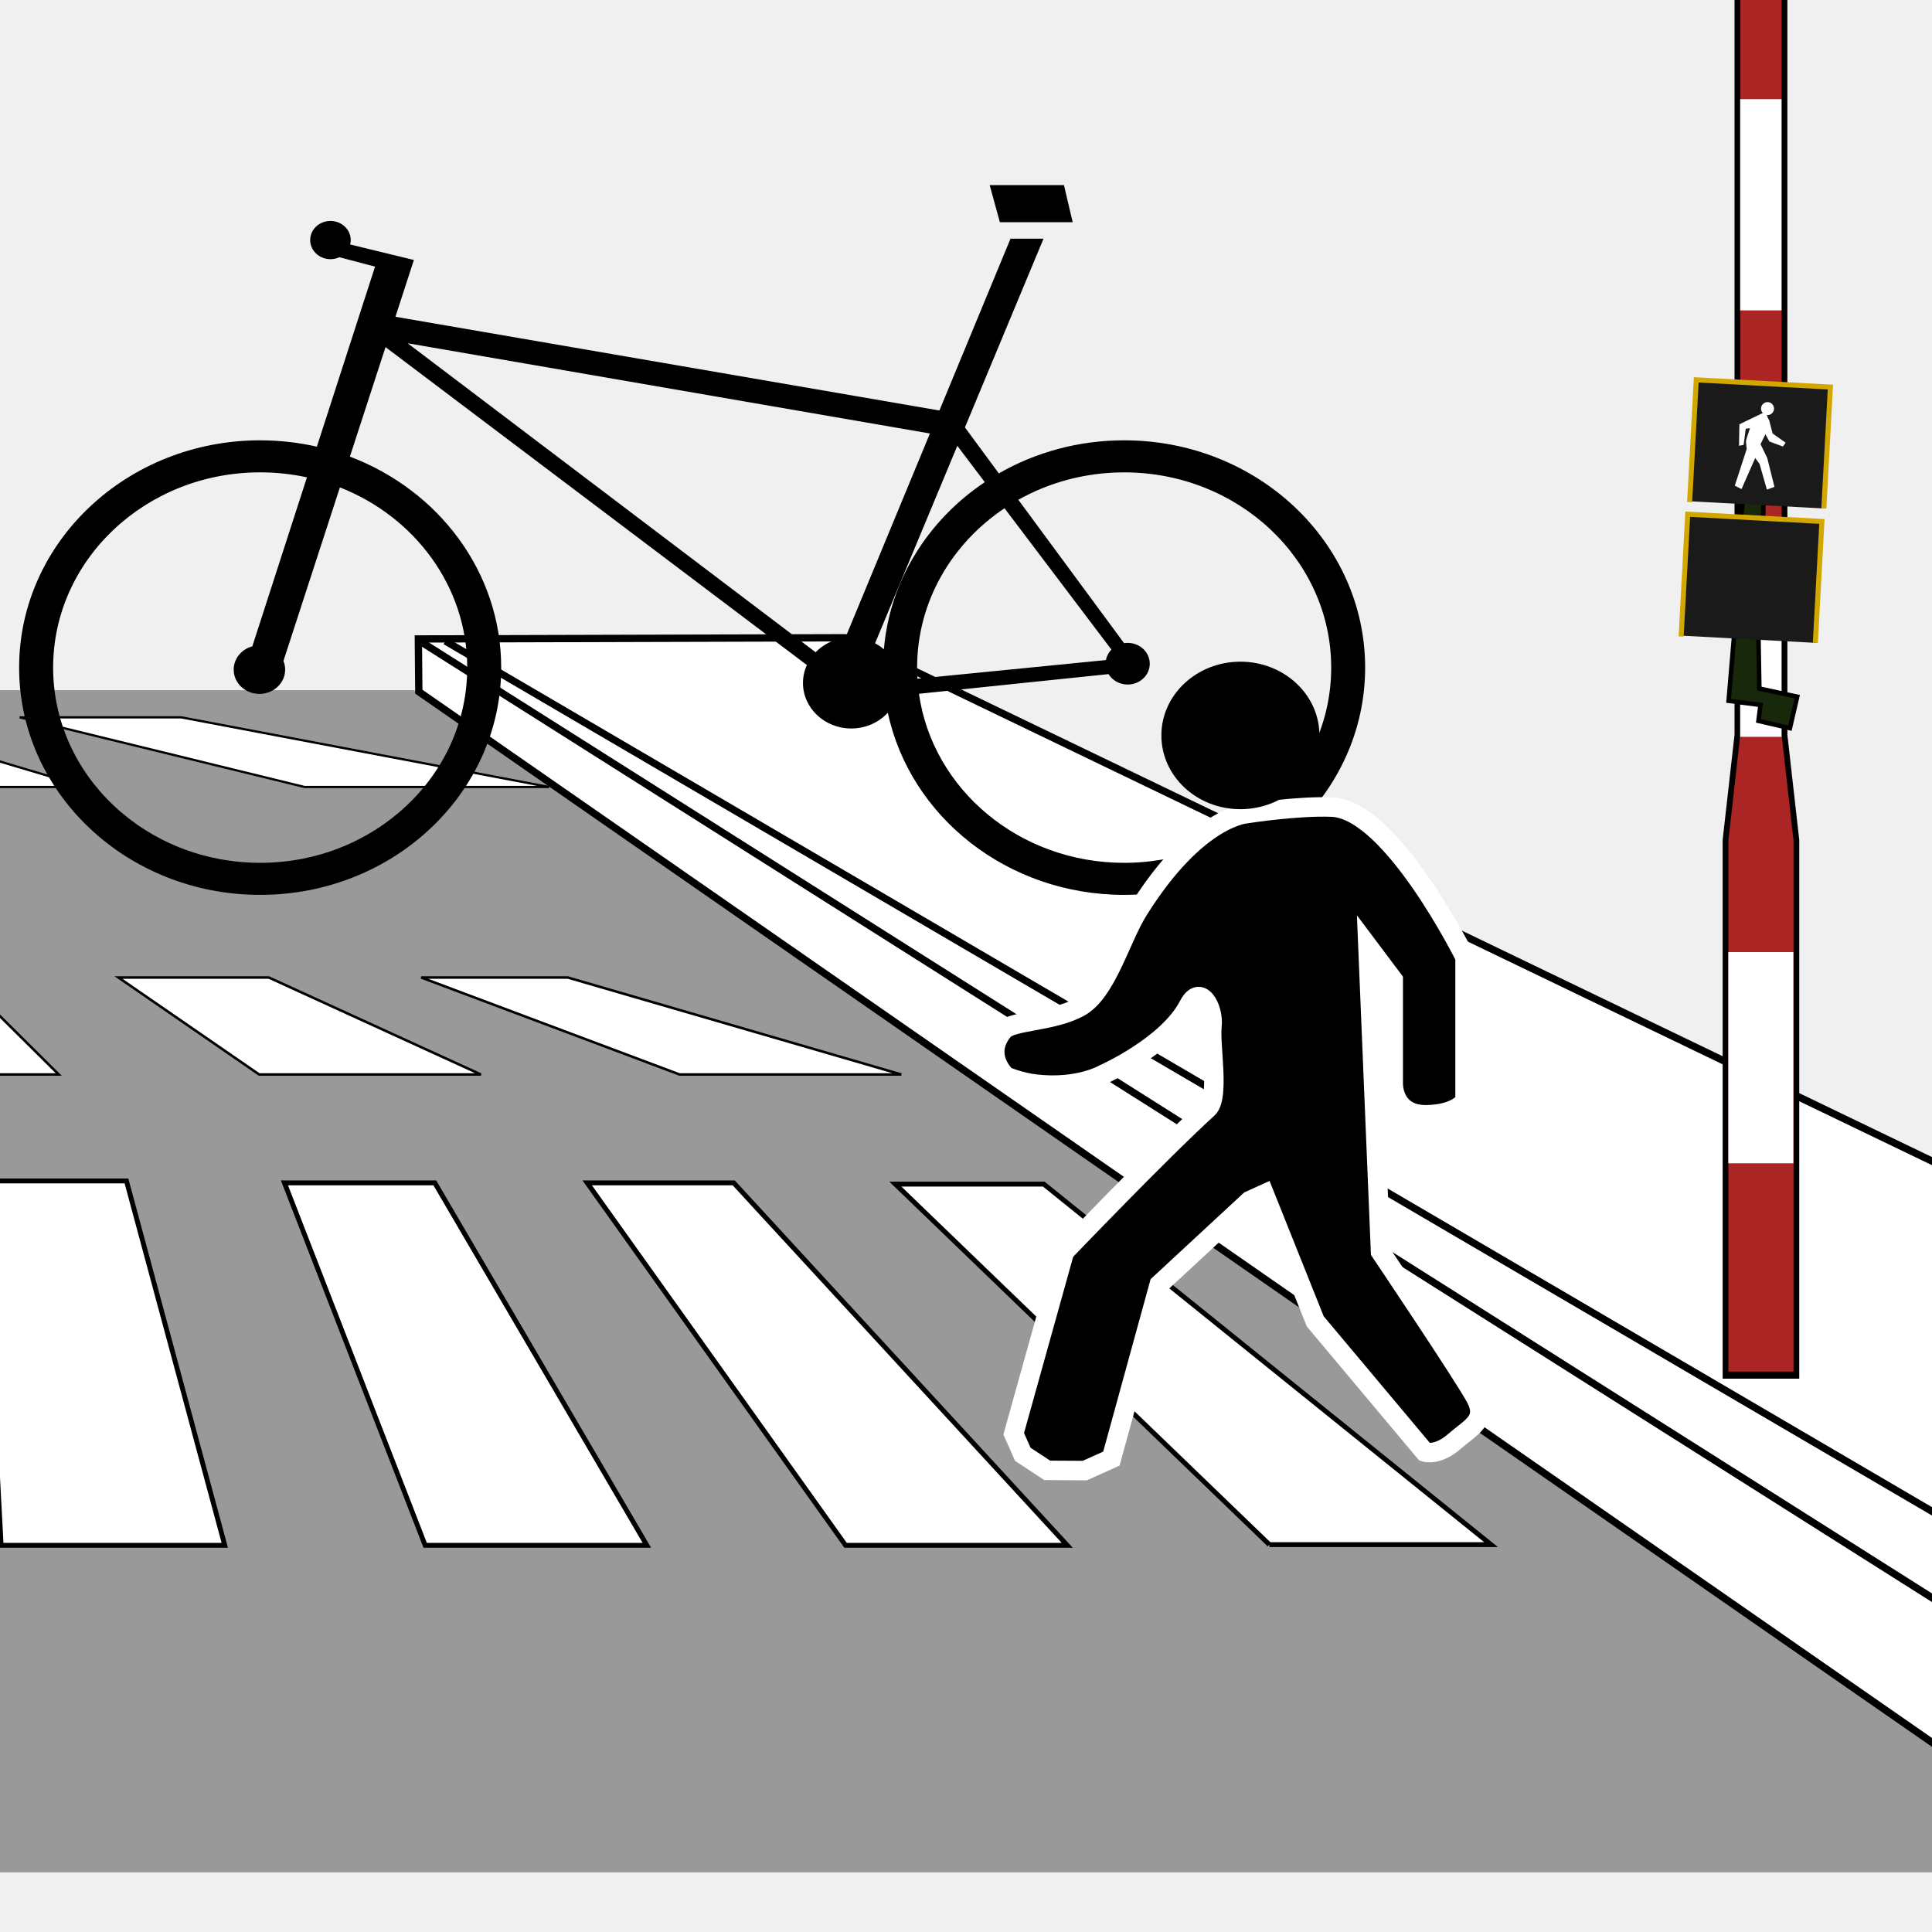
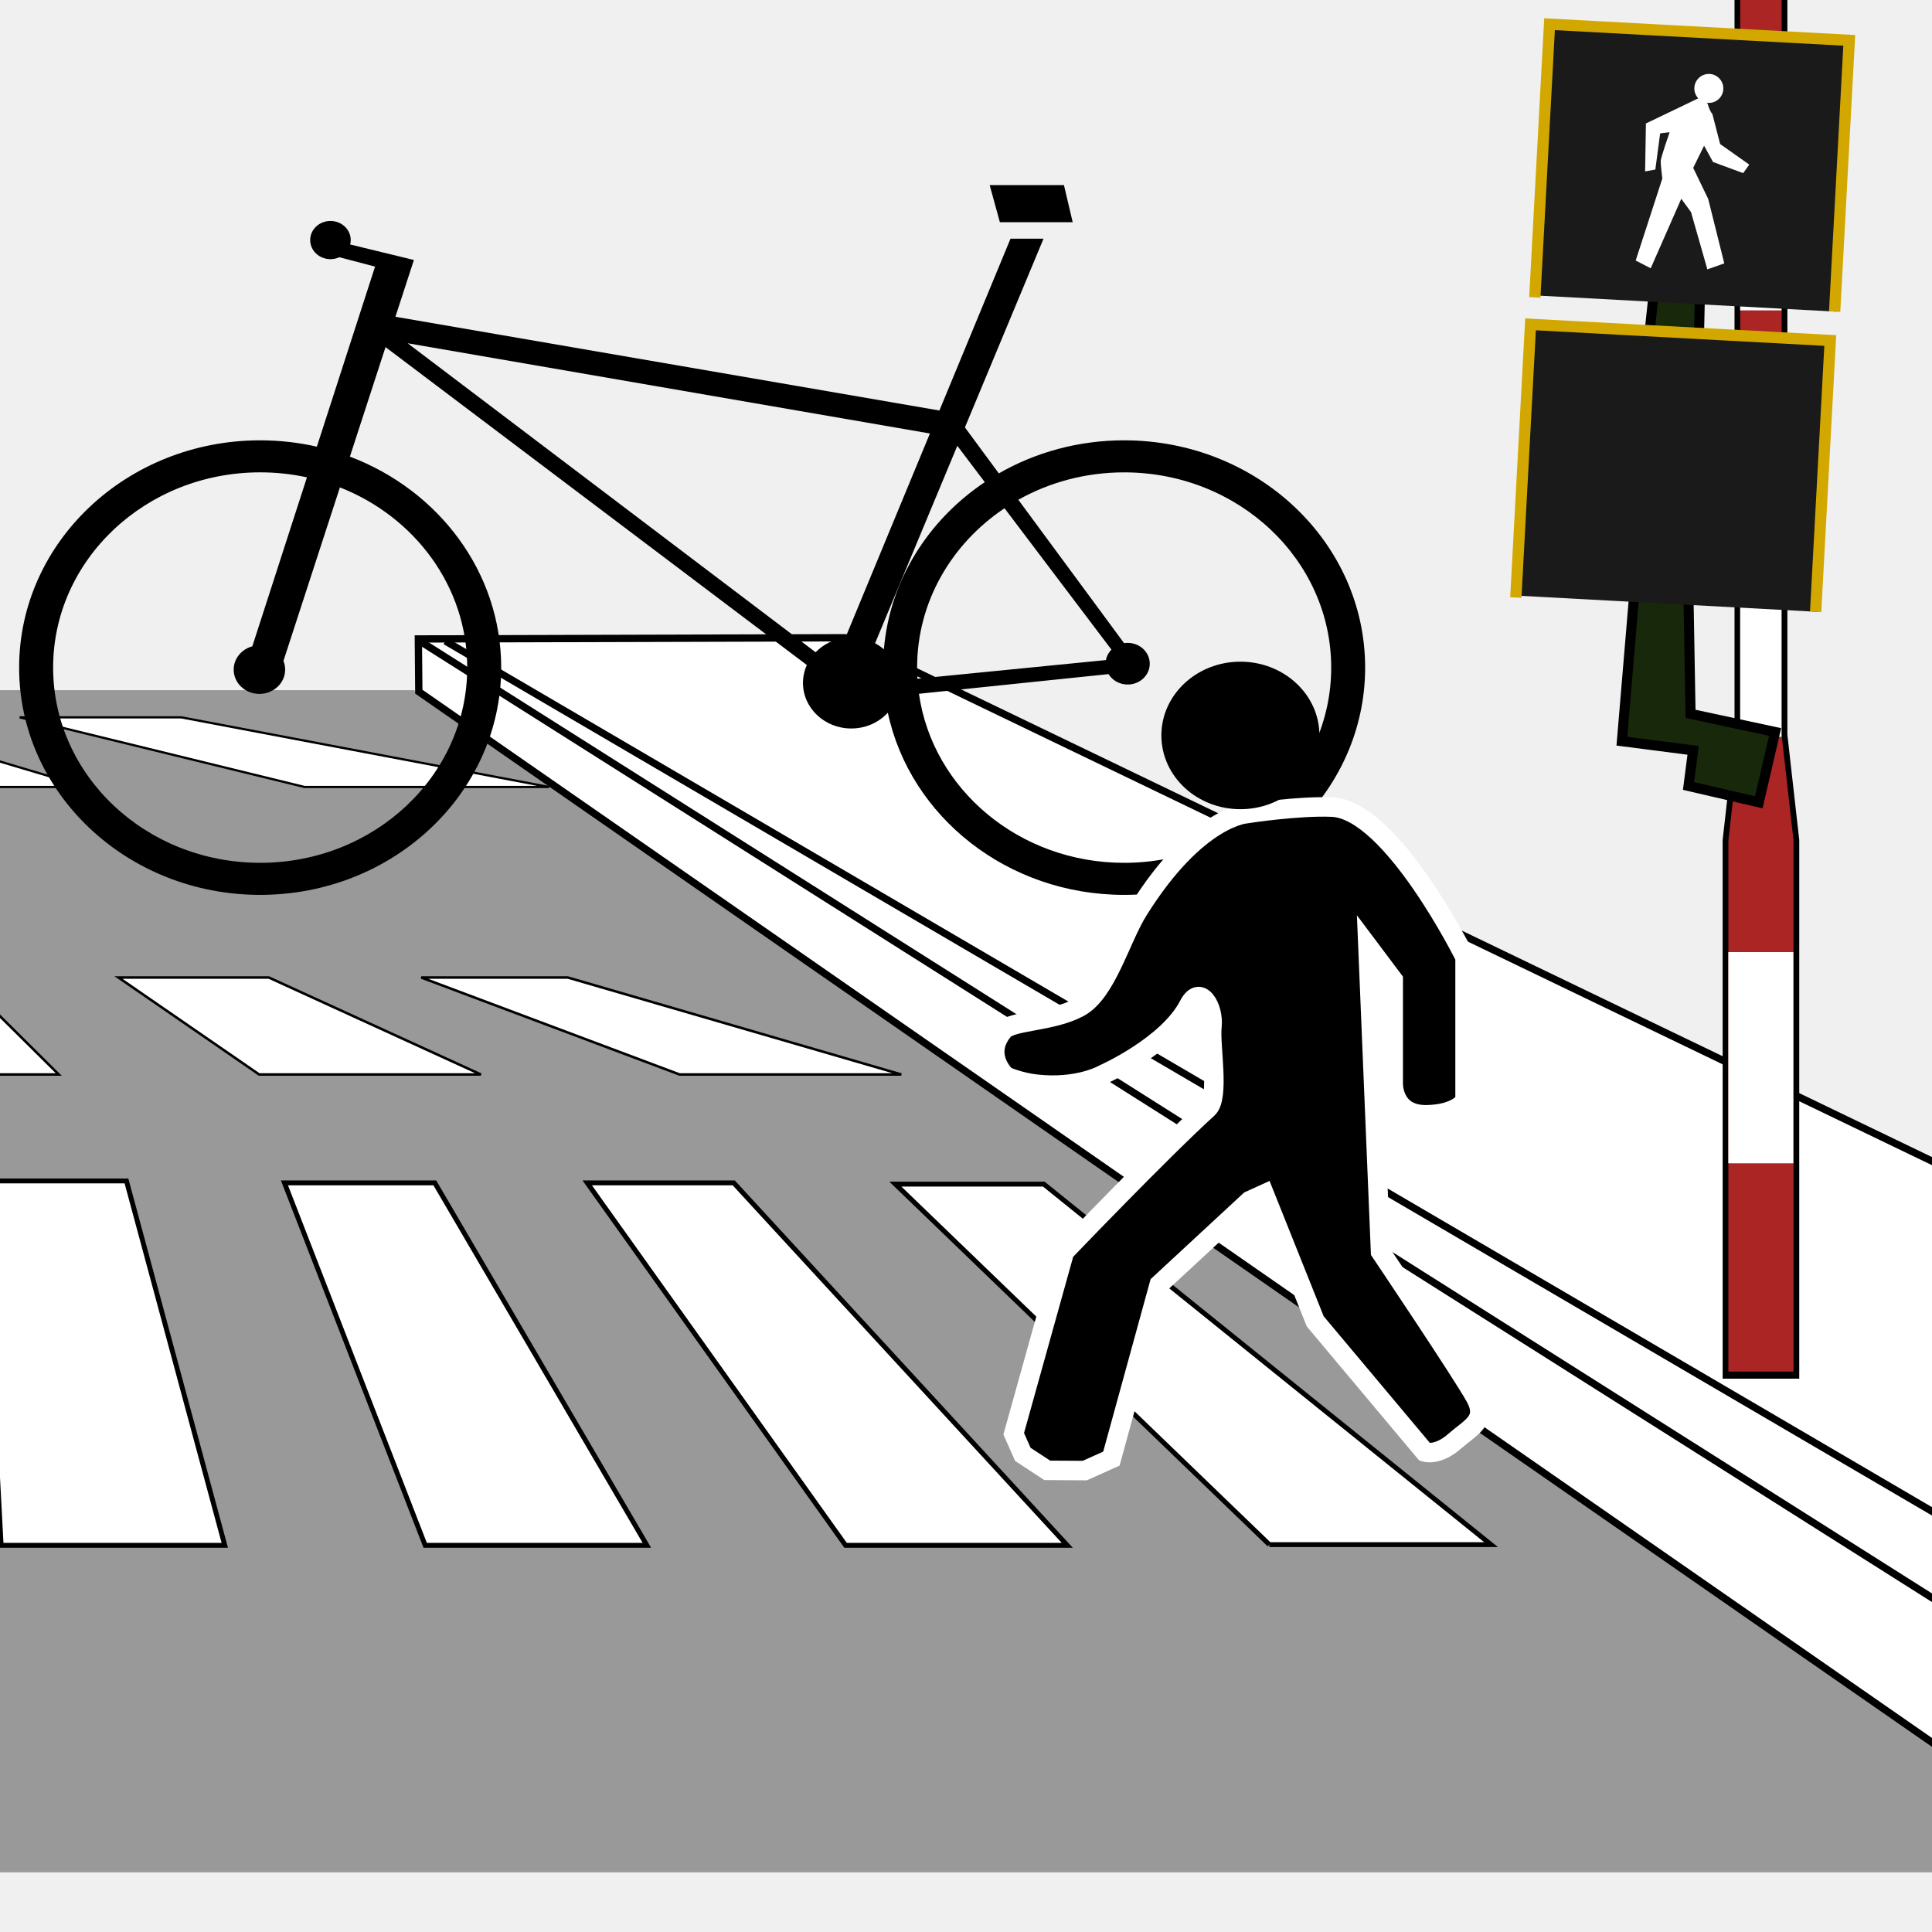
<svg xmlns="http://www.w3.org/2000/svg" xmlns:xlink="http://www.w3.org/1999/xlink" width="793.701" height="793.701" viewBox="0 0 210 210" version="1.1" id="svg8">
  <defs id="defs2">
    <clipPath clipPathUnits="userSpaceOnUse" id="clipPath1880">
      <path id="path1882" style="fill:#ff0000;fill-opacity:1;fill-rule:nonzero;stroke:none;stroke-width:0.265px;stroke-linecap:butt;stroke-linejoin:miter;stroke-opacity:1" d="M -51.405,-15.119 H 256.268 V 235.101 H -51.405 Z" />
    </clipPath>
    <filter id="at" x="-0.216" y="-0.216" width="1.432" height="1.432" color-interpolation-filters="sRGB">
      <feGaussianBlur stdDeviation="0.72" id="feGaussianBlur3651" />
    </filter>
    <filter id="au" x="-0.059" y="-0.041" width="1.117" height="1.081" color-interpolation-filters="sRGB">
      <feGaussianBlur stdDeviation="1.1" id="feGaussianBlur3654" />
    </filter>
    <filter id="av" x="-0.012" y="-0.012" width="1.024" height="1.024" color-interpolation-filters="sRGB">
      <feGaussianBlur stdDeviation="1.647" id="feGaussianBlur3657" />
    </filter>
    <linearGradient id="cj" x1="144.64" x2="253.75" y1="656.06" y2="544.06" gradientTransform="matrix(0.93357,0,0,0.93357,-6.6367,-69.781)" gradientUnits="userSpaceOnUse">
      <stop stop-color="#007800" offset="0" id="stop3660" />
      <stop stop-color="#007800" stop-opacity="0" offset="1" id="stop3662" />
    </linearGradient>
    <linearGradient xlink:href="#ay" id="linearGradient4652" gradientUnits="userSpaceOnUse" x1="264.96" y1="425.05" x2="373.77" y2="561.64" />
    <linearGradient id="ay" x1="264.96" x2="373.77" y1="425.05" y2="561.64" gradientUnits="userSpaceOnUse">
      <stop stop-color="#040" offset="0" id="stop3665" />
      <stop stop-color="#040" stop-opacity=".722" offset=".349" id="stop3667" />
      <stop stop-color="#004600" stop-opacity=".392" offset=".718" id="stop3669" />
      <stop stop-color="#004700" stop-opacity=".212" offset="1" id="stop3671" />
      <stop stop-color="#004900" stop-opacity="0" offset="1" id="stop3673" />
    </linearGradient>
    <linearGradient id="az" x1="413.71" x2="497.79" y1="257.78" y2="226.96" gradientUnits="userSpaceOnUse">
      <stop stop-color="#00c000" offset="0" id="stop3676" />
      <stop stop-color="#00c000" stop-opacity=".341" offset="1" id="stop3678" />
    </linearGradient>
    <filter id="ax" x="-0.013" y="-0.011" width="1.025" height="1.023" color-interpolation-filters="sRGB">
      <feGaussianBlur stdDeviation="0.924" id="feGaussianBlur3641" />
    </filter>
    <linearGradient id="ba" x1="229.85" x2="122.79" y1="415.98" y2="551.98" gradientTransform="matrix(1.1179,0,0,1.1881,-31.296,-193.33)" gradientUnits="userSpaceOnUse">
      <stop stop-color="#8aff87" offset="0" id="stop3681" />
      <stop stop-color="#04c800" offset="1" id="stop3683" />
    </linearGradient>
    <linearGradient id="bb" x1="-620.07" x2="-591.02" y1="138.17" y2="111.39" gradientTransform="matrix(1.8737,0,0,1.7681,592.55,60.518)" gradientUnits="userSpaceOnUse">
      <stop stop-color="#8eff64" offset="0" id="stop3686" />
      <stop stop-color="#4fff0a" stop-opacity="0" offset="1" id="stop3688" />
    </linearGradient>
    <linearGradient xlink:href="#ay" id="linearGradient5501" gradientUnits="userSpaceOnUse" x1="264.96" y1="425.05" x2="373.77" y2="561.64" />
  </defs>
  <g id="layer2" style="display:inline">
    <path d="M -303.319,203.515 H 230.372 L 45.013,75.018 h -163.42 z" fill="#999999" fill-rule="evenodd" id="path901" style="stroke-width:0.265" />
    <path d="m 91.889,69.32 241.909,116.517 c -34.7,-0.17 -69.408,0.508 -104.106,0 l 0.004,17.233 L 45.523,75.182 45.473,69.451 Z" fill="#ffffff" fill-rule="evenodd" stroke="#000000" stroke-width="0.794" id="path909" />
    <path d="M 230.319,186.524 45.614,69.668" fill="none" stroke="#000000" stroke-width="0.794" id="path911" />
    <path d="M 247.348,186.14 48.408,69.678" fill="none" stroke="#000000" stroke-dashoffset="13" stroke-width="0.786" id="path943" />
    <g transform="matrix(0.207473,0,0,0.257525,129.582,172.1226)" id="g955">
      <path d="m 342.91,-752.03 c 0,25.537 -20.702,46.238 -46.238,46.238 -25.537,0 -46.238,-20.702 -46.238,-46.238 0,-25.537 20.702,-46.238 46.238,-46.238 25.537,0 46.238,20.702 46.238,46.238 z" color="#000000" fill="#ffffff" stroke="#000000" stroke-width="3" id="path945" />
      <path d="m 275.62,-712.22 v 9.531 h 1.531 c 0.007,0.804 0.02,0.96 0.062,2 0.082,1.995 1.413,2.445 3.531,4.562 1.444,1.444 3.639,1.735 4.906,1.781 v 336.16 l -6.219,44.438 v 225.78 h 37.125 v -225.78 l -6.219,-44.438 v -336.41 c 1.011,-0.246 2.085,-0.71 2.906,-1.531 2.118,-2.118 3.337,-2.575 3.531,-4.562 0.101,-1.04 0.087,-1.079 0.094,-2 h 1.688 v -9.531 z" fill="#ab2524" fill-rule="evenodd" stroke="#000000" stroke-dashoffset="13" stroke-width="3" id="path947" />
      <path d="m 287.1,-446.52 h 21.673 v 89.146 H 287.1 Z" fill="#ffffff" fill-rule="evenodd" id="path949" />
      <path d="m 280.89,-266.52 h 34.081 v 89.146 H 280.89 Z" fill="#ffffff" fill-rule="evenodd" id="path951" />
      <path d="m 287.1,-626.52 h 21.673 v 89.146 H 287.1 Z" fill="#ffffff" fill-rule="evenodd" id="path953" />
    </g>
  </g>
  <g id="layer9" style="display:inline">
    <path d="M 0.125,167.969 H 24.433 L 13.746,128.364 H -1.971 Z" fill="#ffffff" fill-rule="evenodd" stroke="#000000" stroke-width="0.529" id="path913" style="display:inline" />
    <path d="M 46.215,167.969 H 70.313 L 47.263,128.573 h -16.345 z" fill="#ffffff" fill-rule="evenodd" stroke="#000000" stroke-width="0.529" id="path915" style="display:inline" />
    <path d="M 91.909,167.969 H 116.007 L 79.754,128.573 h -15.926 l 28.08,39.396 z" fill="#ffffff" fill-rule="evenodd" stroke="#000000" stroke-width="0.529" id="path917" style="display:inline" />
    <path d="m 137.973,167.893 h 24.098 L 113.456,128.708 H 97.321 l 40.653,39.185 z" fill="#ffffff" fill-rule="evenodd" stroke="#000000" stroke-width="0.529" id="path919" style="display:inline" />
  </g>
  <g id="layer11">
    <path d="M -17.923,116.793 H 6.387 L -4.301,106.194 h -15.717 z" fill="#ffffff" fill-rule="evenodd" stroke="#000000" stroke-width="0.274" id="path913-1" style="display:inline" />
    <path d="M 28.171,116.793 H 52.271 L 29.219,106.25 H 12.873 Z" fill="#ffffff" fill-rule="evenodd" stroke="#000000" stroke-width="0.274" id="path915-6" style="display:inline" />
    <path d="m 73.868,116.793 h 24.1 L 61.712,106.25 h -15.927 l 28.082,10.543 z" fill="#ffffff" fill-rule="evenodd" stroke="#000000" stroke-width="0.274" id="path917-2" style="display:inline" />
    <path d="M -17.289,85.543 H 9.288 L -16.133,77.971 h -18.026 z" fill="#ffffff" fill-rule="evenodd" stroke="#000000" stroke-width="0.244" id="path915-6-3" style="display:inline" />
    <path d="M 33.104,85.543 H 59.681 L 19.699,77.971 H 2.135 l 30.968,7.572 z" fill="#ffffff" fill-rule="evenodd" stroke="#000000" stroke-width="0.244" id="path917-2-9" style="display:inline" />
  </g>
  <g id="layer12">
    <polygon points="619.07,109.89 757.56,109.89 776.95,35.107 635.69,35.107 " id="polygon5564" transform="matrix(-0.05715145,0,0,0.05388841,151.9778,18.23116)" />
    <path d="m 28.279,47.862 c 2.123,0 4.186,0.24 6.162,0.689 l 6.326,-19.571 -3.877,-1.021 c -0.293,0.136 -0.622,0.212 -0.971,0.212 -1.217,0 -2.203,-0.93 -2.203,-2.077 0,-1.147 0.986,-2.077 2.203,-2.077 1.217,0 2.203,0.93 2.203,2.077 0,0.166 -0.021,0.327 -0.06,0.481 l 6.927,1.683 -2.009,6.173 59.129,10.189 7.73,-18.677 h 3.588 l -8.544,20.515 3.686,4.998 c 3.968,-2.281 8.63,-3.595 13.617,-3.595 14.47,0 26.199,11.06 26.199,24.704 0,13.643 -11.73,24.704 -26.199,24.704 -12.689,0 -23.271,-8.507 -25.683,-19.802 -0.963,1.05 -2.385,1.716 -3.973,1.716 -2.9,0 -5.25,-2.216 -5.25,-4.951 0,-0.691 0.151,-1.349 0.422,-1.946 L 41.905,37.729 38.032,49.632 c 9.638,3.648 16.445,12.54 16.445,22.933 0,13.643 -11.73,24.704 -26.199,24.704 -14.47,0 -26.199,-11.06 -26.199,-24.704 0,-13.643 11.73,-24.704 26.199,-24.704 z m 93.911,45.924 c 12.429,0 22.506,-9.501 22.506,-21.221 0,-11.72 -10.076,-21.221 -22.506,-21.221 -4.204,0 -8.137,1.088 -11.503,2.979 l 11.494,15.585 c 0.128,-0.02 0.258,-0.03 0.392,-0.03 1.326,0 2.401,1.014 2.401,2.264 0,1.25 -1.075,2.264 -2.401,2.264 -0.889,0 -1.665,-0.456 -2.08,-1.133 l -20.607,2.138 c 1.475,10.374 10.898,18.375 22.303,18.375 z M 99.722,73.774 120.21,71.746 c 0.081,-0.434 0.293,-0.825 0.597,-1.136 L 109.187,55.244 c -5.749,3.844 -9.502,10.17 -9.502,17.322 1e-5,0.406 0.013,0.809 0.037,1.209 z m -3.646,-3.197 c 0.633,-7.499 4.817,-14.054 10.967,-18.17 l -2.987,-3.95 -8.94,21.464 c 0.346,0.185 0.669,0.405 0.96,0.656 z m -7.421,0.319 c 0.824,-0.851 1.958,-1.429 3.234,-1.577 L 101.079,47.118 44.31,37.31 88.655,70.897 Z m -60.375,22.889 c 12.429,0 22.506,-9.501 22.506,-21.221 0,-8.824 -5.712,-16.389 -13.839,-19.589 l -6.139,18.867 c 0.12,0.294 0.186,0.612 0.186,0.945 0,1.456 -1.252,2.637 -2.797,2.637 -1.545,0 -2.797,-1.181 -2.797,-2.637 0,-1.205 0.857,-2.22 2.027,-2.535 l 5.937,-18.366 c -1.634,-0.356 -3.335,-0.544 -5.083,-0.544 -12.429,0 -22.506,9.501 -22.506,21.221 0,11.72 10.076,21.221 22.506,21.221 z" id="path5566" style="stroke-width:0.055" />
  </g>
  <g id="layer10" style="display:none">
    <g transform="matrix(0.03116528,0,0,0.03116528,184.1094,86.25696)" id="g3872">
      <path d="m 264,517.28 135,118.08 -80.721,-144 z" fill="#dcb028" fill-rule="evenodd" id="path3848" />
      <circle transform="rotate(5.633457,394.1866,637.6684)" cx="395" cy="631.36" r="4" fill="#5c2000" filter="url(#at)" id="circle3850" />
      <path transform="matrix(1,-0.0011081,0.0011081,1,-3.4231,-10.11)" d="m 389,628.36 -39,-65 -6,8 z" fill="#5c2000" fill-rule="evenodd" filter="url(#au)" id="path3852" />
      <ellipse transform="matrix(0.69766,-0.71643,0.71643,0.69766,0,0)" cx="-147.84" cy="474.57" rx="172.07" ry="171.07" fill="#905400" id="ellipse3854" />
      <ellipse transform="matrix(0.41131,0.93632,-0.93632,0.41131,-249.55,295.07)" cx="316.5" cy="-378.89" rx="163.22" ry="166.17" fill="#ecdc5c" filter="url(#av)" id="ellipse3856" />
      <circle cx="236.74" cy="448.4" r="148.49" fill="url(#cj)" opacity="0.753" id="circle3858" style="fill:url(#cj)" />
      <g transform="matrix(0.95235,0,0,0.95235,9.191,13.415)" fill="url(#ay)" id="g3862" style="fill:url(#linearGradient4652)">
        <circle cx="233" cy="440.36" r="173" fill="url(#ay)" opacity="0.918" id="circle3860" style="fill:url(#linearGradient5501)" />
      </g>
      <g transform="matrix(1.1024,0,0,1.1024,-27.302,-45.189)" id="g3868">
        <ellipse transform="matrix(0.86123,0.79269,-0.72221,0.97646,-32.089,-253.83)" cx="498.53" cy="273.78" rx="84.255" ry="99.304" fill="url(#az)" filter="url(#ax)" opacity="0.596" id="ellipse3864" style="fill:url(#az)" />
        <path d="m 219.11,298.96 c -55.122,6.718 -109.49,49.2 -118.5,112.87 -5.602,39.615 32.733,64.766 39.126,47.523 16.026,-43.224 36.015,-103.91 111.79,-137.82 10.027,-4.487 -0.304,-26.487 -32.419,-22.573 z" fill="url(#ba)" fill-rule="evenodd" id="path3866" style="fill:url(#ba)" />
      </g>
      <ellipse transform="matrix(-0.010663,-0.99994,0.93131,-0.36423,0,0)" cx="-573.14" cy="292.66" rx="50.208" ry="65.169" fill="url(#bb)" opacity="0.37" id="ellipse3870" style="fill:url(#bb)" />
    </g>
  </g>
  <g id="layer8" style="display:inline">
-     <g transform="matrix(0.09151281,0,0,0.09151281,300.1434,-127.0644)" id="g2615">
+     <g transform="matrix(0.2044223,0,0,0.2044223,427.0366,-373.4354)" id="g2615">
      <path d="m -1212.9,2012.8 27.117,0.944 0.681,-31.158 -24.423,-1.119 -3.375,31.333 z" fill="#17280b" stroke="#000000" stroke-width="5.345" id="path2602" />
      <path d="m -1219.4,2135.2 -7.201,85.691 37.868,4.883 -2.442,18.934 37.379,8.67 8.67,-37.38 -44.953,-9.647 -1.165,-65.596 -28.156,-5.556 z" fill="#17280b" stroke="#000000" stroke-width="5.345" id="path2604" />
      <g id="a">
        <path transform="rotate(3.0843)" d="m -1165.3,2064.1 h 160.11 v 145.29 h -160.11 z" fill="#1a1a1a" id="path2606" />
        <path d="m -1283,2144.5 7.827,-145.25 159.37,8.588 -7.772,144.24" fill="none" stroke="#d2a800" stroke-width="6" id="path2608" />
      </g>
      <use transform="translate(10.102,-159.6)" width="478.698" height="516.053" xlink:href="#a" id="use2611" x="0" y="0" />
      <path d="m -1205.1,1921.7 c 0,0 -0.923,-7.371 -0.861,-9.305 0.063,-1.933 4.747,-15.302 4.747,-15.302 l -5.045,0.607 -2.553,19.239 -5.441,0.987 0.434,-25.49 27.834,-13.356 c -1.353,-1.439 -2.154,-3.392 -2.086,-5.522 0.137,-4.254 3.697,-7.592 7.951,-7.455 4.254,0.137 7.592,3.698 7.455,7.951 -0.137,4.253 -3.7,7.588 -7.952,7.45 -0.296,0 -0.579,-0.064 -0.857,-0.113 l 0.459,0.489 c 0,0 1.035,3.924 2.529,5.516 l 4.12,15.977 15.493,10.932 -3.236,4.535 -16.044,-5.927 -4.742,-8.656 -5.792,11.795 7.974,16.49 8.553,34.284 -8.99,3.184 -8.684,-30.419 -5.179,-7.125 -16.264,36.962 -7.982,-4.119 14.161,-43.6" fill="#ffffff" fill-rule="evenodd" id="path2613" />
    </g>
  </g>
  <g id="layer3" style="display:inline;opacity:0.647">
    <rect style="fill:none;fill-opacity:1;stroke:none;stroke-width:4.107;stroke-linejoin:round;stroke-opacity:1" id="rect1771" width="307.673" height="250.22" x="-51.405" y="-15.119" clip-path="url(#clipPath1880)" transform="matrix(0.6928747,0,0,0.8489426,34.86111,12.07925)" />
  </g>
  <g id="layer5" style="display:none">
    <rect style="fill:none;fill-opacity:1;stroke:#000000;stroke-width:4.107;stroke-linejoin:round;stroke-opacity:1" id="rect1897" width="213.179" height="212.423" x="-0.756" y="-0.756" />
  </g>
  <g id="layer6" style="display:inline" />
  <g id="layer7" style="display:inline">
    <path d="m 135.627,88.415 c 0,0 -5.431,0.174 -11.911,10.539 -1.959,3.132 -3.435,8.934 -6.414,10.539 -2.979,1.605 -7.322,1.406 -8.248,2.52 -2.247,2.7 0.282,4.966 0.282,4.966 0,0 1.448,0.659 3.284,0.866 4.57,0.519 7.314,-1.071 7.314,-1.071 0,0 6.988,-3.079 9.281,-7.509 1.228,-2.374 2.749,0.229 2.52,2.291 -0.229,2.062 0.866,7.731 -0.457,8.934 -5.04,4.58 -15.576,15.576 -15.576,15.576 l -5.516,19.78 0.993,2.236 2.649,1.738 4.085,0.024 2.89,-1.3 5.203,-18.933 9.829,-9.105 1.59,-0.722 5.535,13.842 11.913,14.204 c 0,0 1.37,0.459 3.206,-1.146 1.836,-1.605 3.663,-2.289 2.291,-4.809 -1.372,-2.52 -10.31,-15.811 -10.31,-15.811 l -1.372,-33.217 2.749,3.663 v 11.225 c 0,0 -0.138,3.513 3.663,3.437 3.28,-0.064 4.146,-1.512 4.146,-1.512 v -15.608 c 0,0 -7.949,-16.042 -14.454,-16.324 -3.67,-0.158 -9.164,0.688 -9.164,0.688 z" stroke="#ffffff" id="path1931" style="stroke-width:2.117" />
    <ellipse cx="134.827" cy="79.939" rx="8.591" ry="8.017" id="ellipse1933" style="stroke-width:2.117" />
  </g>
  <path style="font-variation-settings:normal;opacity:1;vector-effect:none;fill:none;fill-opacity:1;stroke:none;stroke-width:11.906;stroke-linecap:butt;stroke-linejoin:round;stroke-miterlimit:4;stroke-dasharray:none;stroke-dashoffset:0;stroke-opacity:1;stop-color:#000000;stop-opacity:1" id="path1866" d="m 218.98,141.832 c -14.147,11.99 -28.756,23.413 -43.267,34.954 -2.384,1.896 -11.148,8.356 -13.923,12.03 -0.574,0.76 -0.628,1.799 -0.942,2.699 -0.055,1.495 0.587,2.968 0.503,4.462 -0.179,3.175 -2.032,7.209 -2.878,10.294 -0.272,0.991 -0.432,2.009 -0.648,3.013 -0.243,1.497 -0.978,4.333 -0.251,5.87 0.32,0.677 0.836,0.936 1.413,1.361 3.817,1.376 3.158,1.139 8.953,0.25 2.906,-0.446 5.811,-0.928 8.677,-1.585 7.837,-1.795 15.613,-3.845 23.42,-5.768 16.555,-4.883 33.317,-9.043 49.888,-13.87 3.344,-0.974 6.765,-1.783 9.947,-3.2 0.639,-0.285 1.503,-1.136 1.162,-1.748 -0.566,-1.016 -2.076,-1.054 -3.064,-1.667 -0.876,-0.543 -1.678,-1.197 -2.518,-1.796 0.17,-0.94 0.08,-1.967 0.509,-2.82 0.503,-0.999 7.856,-11.269 7.973,-11.432 2.736,-3.805 6.077,-8.122 8.506,-12.175 0.882,-1.471 1.566,-3.052 2.349,-4.577 0.618,-2.142 2.027,-3.997 2.445,-6.208 0.134,-0.709 0.114,-1.44 0.19,-2.158 0.538,-5.13 0.05,0.554 0.475,-4.763 -0.122,-1.681 0.741,-4.511 -0.854,-5.836 -2.509,-2.084 -7.907,-1.657 -10.215,-1.557 -3.493,0.152 -6.957,0.702 -10.435,1.053 -8.577,1.661 -17.148,4.024 -24.495,8.931 -0.37,0.247 -3.612,2.572 -4.149,4.001 -0.072,0.191 0.103,0.396 0.155,0.593 0.252,-0.202 0.774,-0.283 0.756,-0.605 -0.059,-1.047 -2.042,-1.197 -2.503,-1.251 -1.795,-0.21 -2.77,0.175 -4.723,0.456 -1.26,0.181 -2.523,0.335 -3.785,0.502 -2.759,0.189 -3.797,0.342 -6.37,0.263 -0.88,-0.027 -1.385,-0.303 -2.258,-0.316 -0.179,0.036 -1.412,0.231 -1.225,-0.415 0.208,-0.719 -1.05,-0.437 -0.719,0.234 v 0 c 0.422,0.853 0.969,1.097 1.942,0.936 0.852,-0.012 1.354,0.289 2.262,0.316 2.607,0.079 3.677,-0.078 6.467,-0.27 1.268,-0.168 2.539,-0.321 3.805,-0.505 2.2,-0.32 4.784,-0.985 6.897,0.131 -0.195,0.911 -0.03,-0.07 0.616,-0.694 1.008,-0.974 2.041,-1.941 3.205,-2.721 7.253,-4.86 15.726,-7.187 24.198,-8.837 3.444,-0.35 6.874,-0.886 10.332,-1.05 1.163,-0.055 7.404,-0.467 9.563,1.134 1.552,1.152 0.625,3.929 0.779,5.443 -0.479,5.999 0.122,-1.123 -0.475,4.76 -0.068,0.665 -0.038,1.341 -0.159,1.998 -0.4,2.17 -1.802,3.982 -2.395,6.086 -0.769,1.501 -1.439,3.056 -2.306,4.503 -2.423,4.044 -5.764,8.362 -8.493,12.157 -0.403,0.561 -7.572,10.52 -8.108,11.786 -0.458,1.082 -0.13,2.347 -0.195,3.52 0.893,0.628 1.687,1.429 2.68,1.883 0.834,0.381 2.05,-0.084 2.691,0.572 0.373,0.382 -0.256,1.206 -0.746,1.418 -3.188,1.378 -6.583,2.22 -9.917,3.191 -16.564,4.825 -33.318,8.983 -49.867,13.864 -7.792,1.92 -15.553,3.966 -23.375,5.759 -2.85,0.653 -5.741,1.121 -8.629,1.578 -5.929,0.938 -4.663,1.093 -8.423,-0.113 -0.144,-0.101 -0.979,-0.625 -1.115,-0.901 -0.7,-1.424 0.032,-4.189 0.251,-5.558 0.209,-0.98 0.363,-1.973 0.628,-2.94 0.938,-3.417 2.712,-7.033 2.91,-10.613 0.029,-0.519 -0.419,-3.356 -0.537,-4.137 0.253,-0.801 0.251,-1.734 0.759,-2.404 2.798,-3.69 11.44,-10.049 13.858,-11.972 14.519,-11.546 29.136,-22.976 43.29,-34.972 0.571,-0.484 0.079,-1.058 -0.492,-0.574 z" />
  <path style="font-variation-settings:normal;opacity:1;vector-effect:none;fill:none;fill-opacity:1;stroke:none;stroke-width:11.906;stroke-linecap:butt;stroke-linejoin:round;stroke-miterlimit:4;stroke-dasharray:none;stroke-dashoffset:0;stroke-opacity:1;stop-color:#000000;stop-opacity:1" id="path1876" d="m 327.413,98.891 c 8.012,9.427 5.348,5.962 13.03,16.428 2.161,2.945 4.333,5.882 6.423,8.878 1.971,2.827 4.06,5.588 5.756,8.588 3.098,5.479 5.93,13.24 8.231,19.063 3.229,10.315 5.548,17.468 8.47,27.726 2.487,8.73 3.801,13.071 4.915,22.01 1.081,8.671 0.691,11.957 0.52,20.77 -0.344,11.436 -0.632,22.029 -5.363,32.669 -2.254,5.068 -5.813,9.968 -9.569,14.013 -2.049,2.207 -4.372,4.143 -6.558,6.214 -2.558,1.982 -5.017,4.099 -7.674,5.946 -9.648,6.707 -20.4,12.262 -32.103,14.307 -14.414,2.518 -23.354,2.126 -37.6,2.317 -17.189,-0.542 -34.702,-2.289 -50.071,-10.747 -6.248,-3.439 -12.674,-9.28 -17.287,-14.793 -1.78,-2.127 -3.19,-4.539 -4.785,-6.809 -5.915,-8.998 -10.007,-19.093 -12.909,-29.44 -1.158,-4.128 -2.319,-8.269 -3.064,-12.491 -0.777,-4.402 -0.995,-8.884 -1.493,-13.327 -0.027,-11.049 -0.297,-22.903 4.963,-33.018 2.638,-5.073 4.854,-6.795 8.789,-10.939 2.694,-2.091 5.343,-4.24 8.081,-6.272 4.08,-3.028 8.132,-6.103 12.368,-8.907 8.687,-5.75 23.881,-14.442 32.715,-19.515 5.924,-3.402 11.995,-6.554 17.81,-10.138 4.713,-2.905 9.167,-6.21 13.75,-9.315 5.05,-4.182 7.931,-6.096 11.905,-10.662 3.642,-4.185 0.215,-1.568 4.584,-5.34 3.09,-2.667 5.074,-3.698 8.692,-5.99 4.905,-2.638 6.775,-3.937 12.207,-5.624 2.329,-0.723 12.621,-2.896 14.95,-3.386 8.135,-1.713 5.207,-1.192 11.838,-2.172 0.554,0.023 1.122,0.197 1.662,0.07 0.267,-0.063 -0.506,-0.334 -0.776,-0.279 -0.512,0.105 -0.983,0.399 -1.392,0.725 -2.149,1.713 -1.752,3.771 -1.644,6.264 -0.084,4.29 -1.461,7.07 -4.087,10.353 -0.783,0.979 -1.699,1.847 -2.471,2.834 -4.909,6.269 0.815,-0.452 -2.337,3.202 -0.884,0.39 -0.874,1.075 -1.171,1.874 -0.213,0.574 -0.524,1.108 -0.746,1.679 -0.266,0.235 -0.545,0.456 -0.799,0.704 -0.258,0.252 -0.538,0.492 -0.737,0.794 -0.519,0.788 -0.286,2.38 -1.37,2.668 -0.723,0.192 -0.325,1.054 0.325,0.683 v 0 c 0.963,-0.55 1.111,-1.201 1.404,-2.229 0.058,-0.205 0.079,-0.43 0.196,-0.608 0.189,-0.288 0.462,-0.511 0.701,-0.758 0.322,-0.332 0.656,-0.653 0.984,-0.98 0.235,-0.608 0.554,-1.181 0.78,-1.792 0.303,-0.818 0.122,-1.105 1.005,-1.543 3.576,-4.179 -2.885,3.463 2.333,-3.198 0.787,-1.004 1.721,-1.887 2.514,-2.887 2.721,-3.431 4.148,-6.37 4.23,-10.833 -0.114,-2.072 -0.602,-4.099 1.239,-5.557 0.816,-0.646 2.907,-1.019 1.846,-1.871 -0.468,-0.376 -1.201,-0.042 -1.802,-0.062 -6.668,0.988 -3.737,0.465 -11.886,2.181 -2.463,0.519 -12.639,2.665 -15.068,3.421 -5.489,1.709 -7.383,3.023 -12.335,5.689 -3.653,2.316 -5.697,3.382 -8.819,6.091 -4.574,3.969 -0.929,1.133 -4.594,5.351 -3.931,4.524 -6.784,6.417 -11.787,10.564 -4.567,3.095 -9.004,6.389 -13.7,9.284 -5.817,3.585 -11.89,6.738 -17.815,10.141 -8.888,5.105 -24.045,13.775 -32.778,19.556 -4.244,2.81 -8.305,5.888 -12.39,8.923 -2.768,2.056 -5.444,4.232 -8.166,6.349 -4.03,4.257 -6.245,5.97 -8.944,11.181 -5.301,10.234 -5.052,22.206 -5.011,33.38 0.503,4.474 0.726,8.989 1.51,13.422 0.749,4.24 1.916,8.399 3.079,12.545 2.924,10.419 7.051,20.581 13.01,29.64 1.62,2.3 3.052,4.744 4.86,6.899 4.694,5.596 11.184,11.476 17.54,14.966 15.468,8.493 33.08,10.265 50.373,10.806 14.337,-0.195 23.287,0.2 37.799,-2.347 11.793,-2.07 22.634,-7.671 32.356,-14.435 2.677,-1.862 5.154,-3.996 7.731,-5.995 5.264,-4.996 7.927,-6.966 11.997,-12.946 3.613,-5.307 6.084,-10.742 7.548,-17.035 1.822,-7.832 1.803,-15.472 2.18,-23.448 0.17,-8.882 0.561,-12.174 -0.531,-20.914 -1.122,-8.972 -2.441,-13.34 -4.936,-22.095 -2.938,-10.311 -5.242,-17.414 -8.492,-27.789 -2.35,-5.946 -5.144,-13.615 -8.306,-19.207 -1.701,-3.008 -3.796,-5.776 -5.772,-8.61 -2.091,-2.999 -4.265,-5.939 -6.429,-8.887 -7.699,-10.487 -5.042,-7.034 -13.051,-16.456 -0.485,-0.57 -1.07,-0.092 -0.585,0.479 z" />
</svg>
